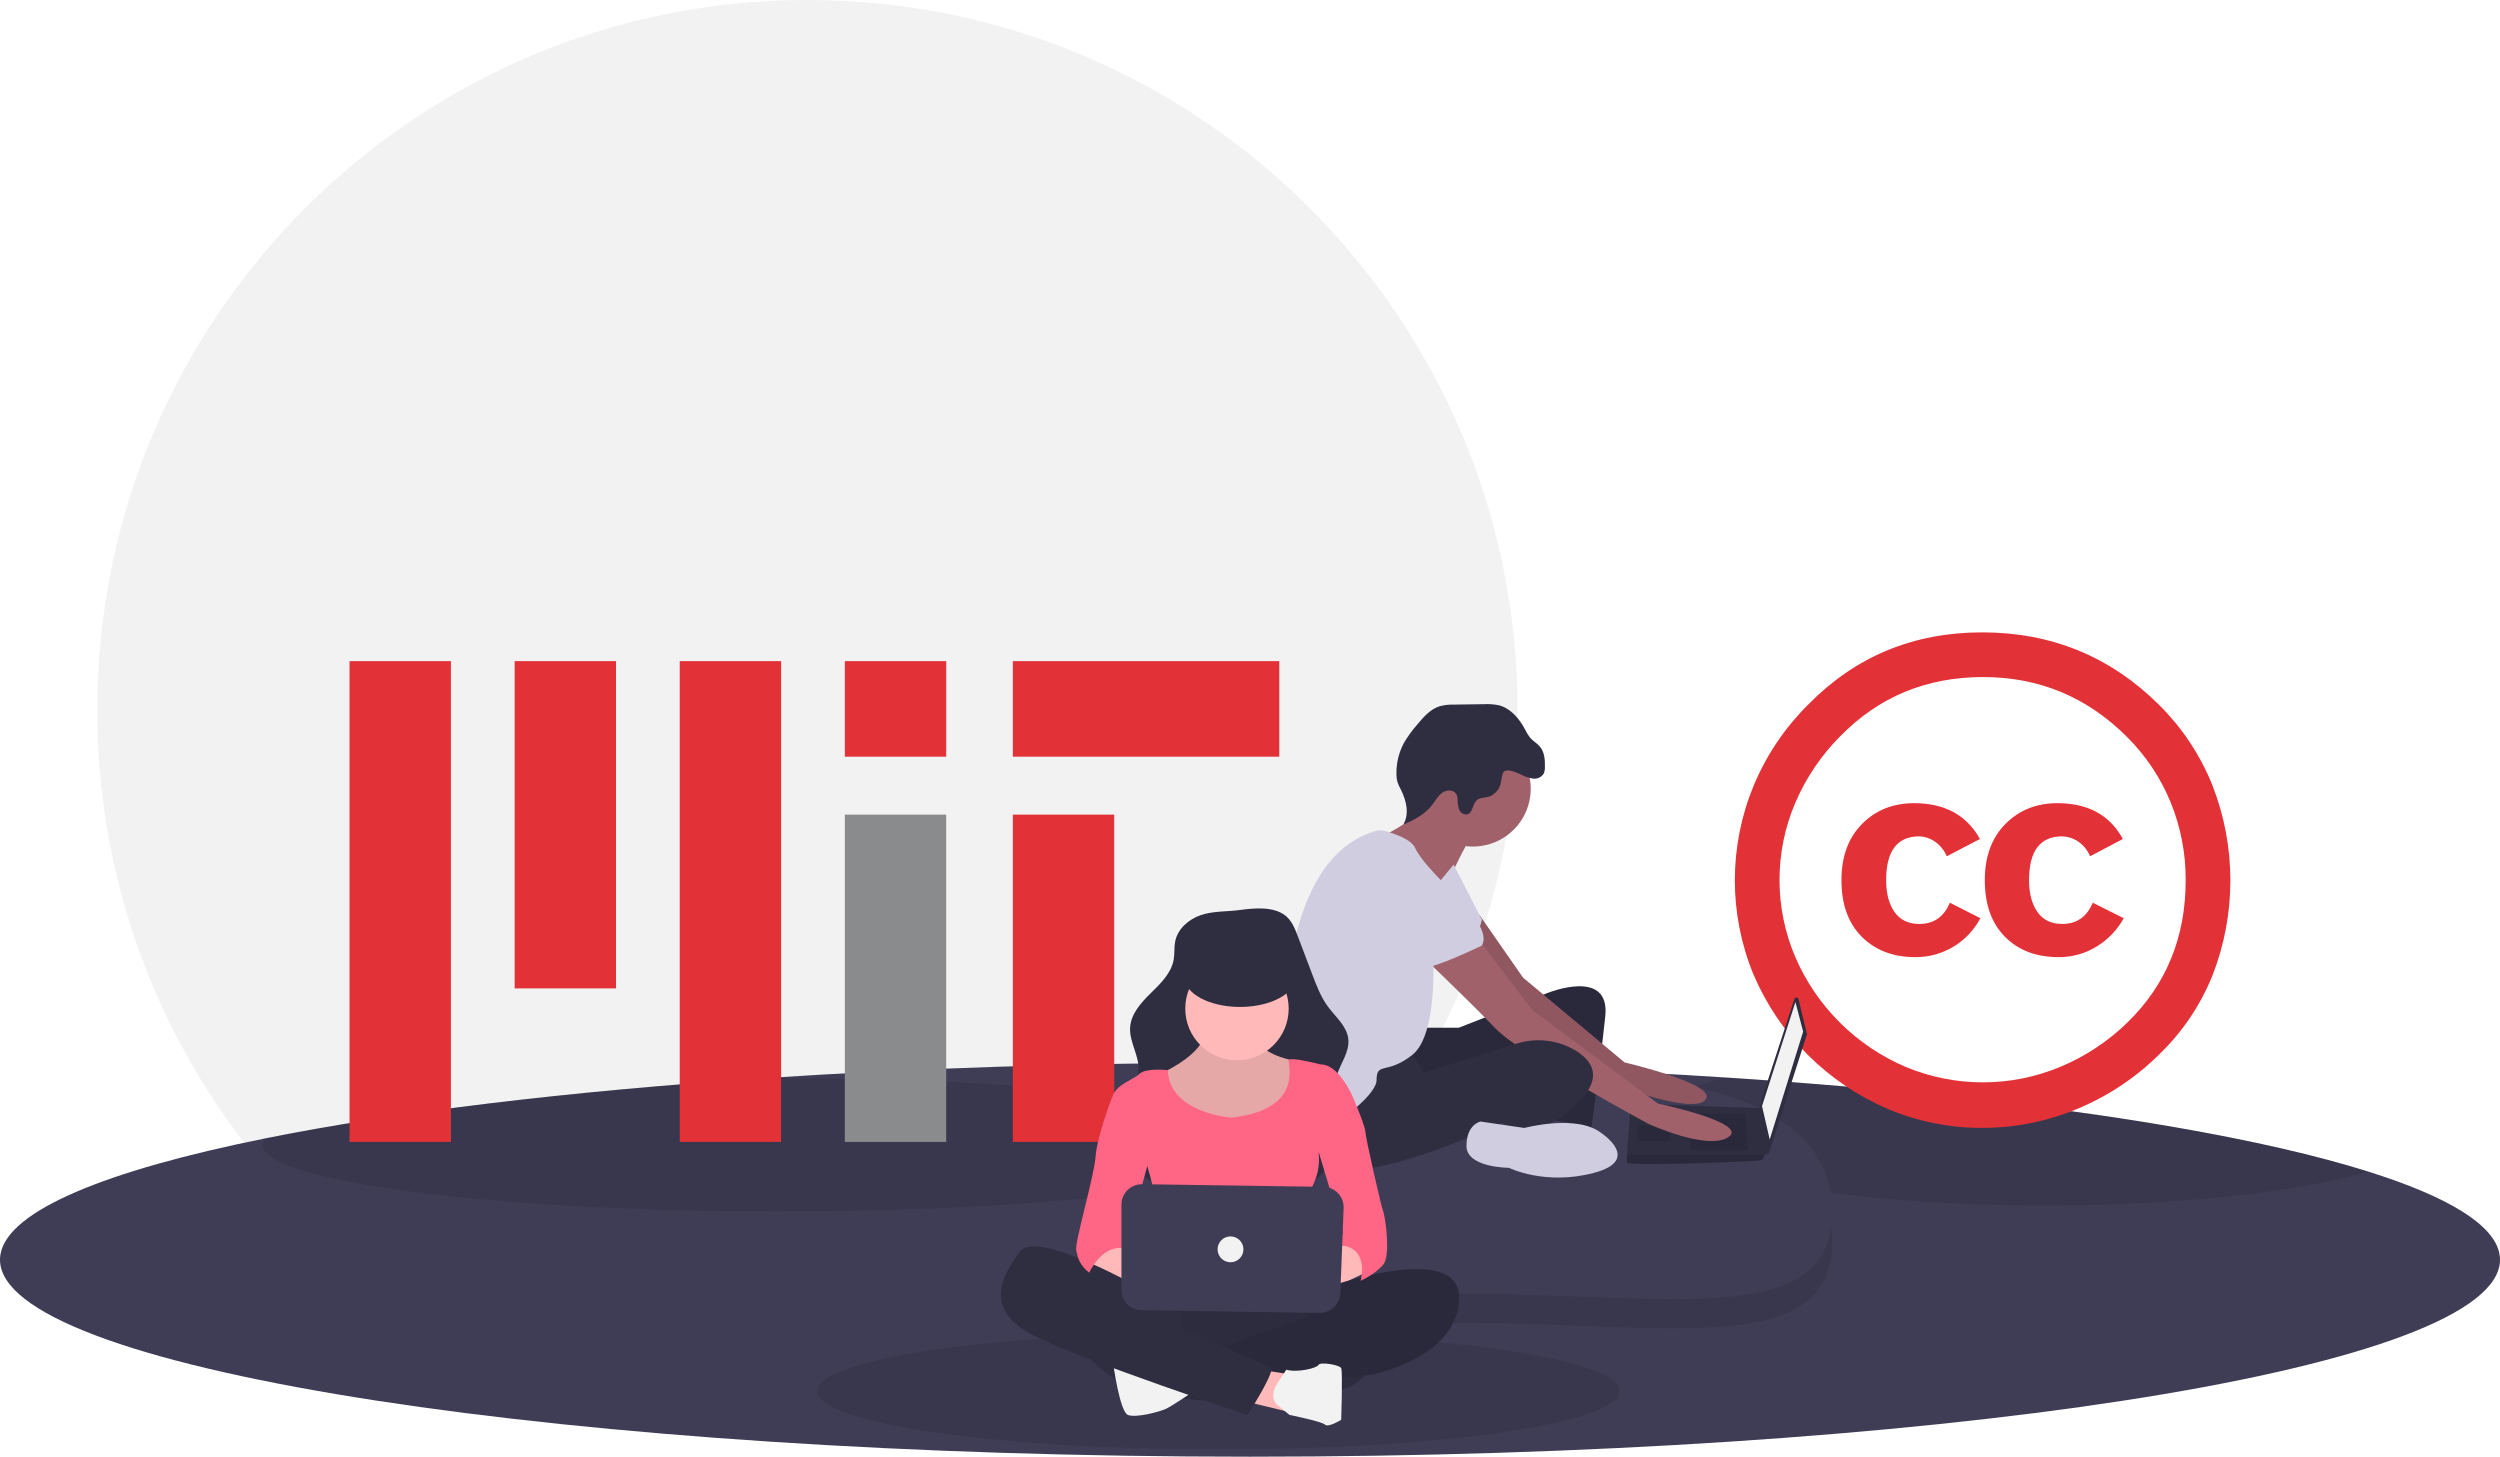
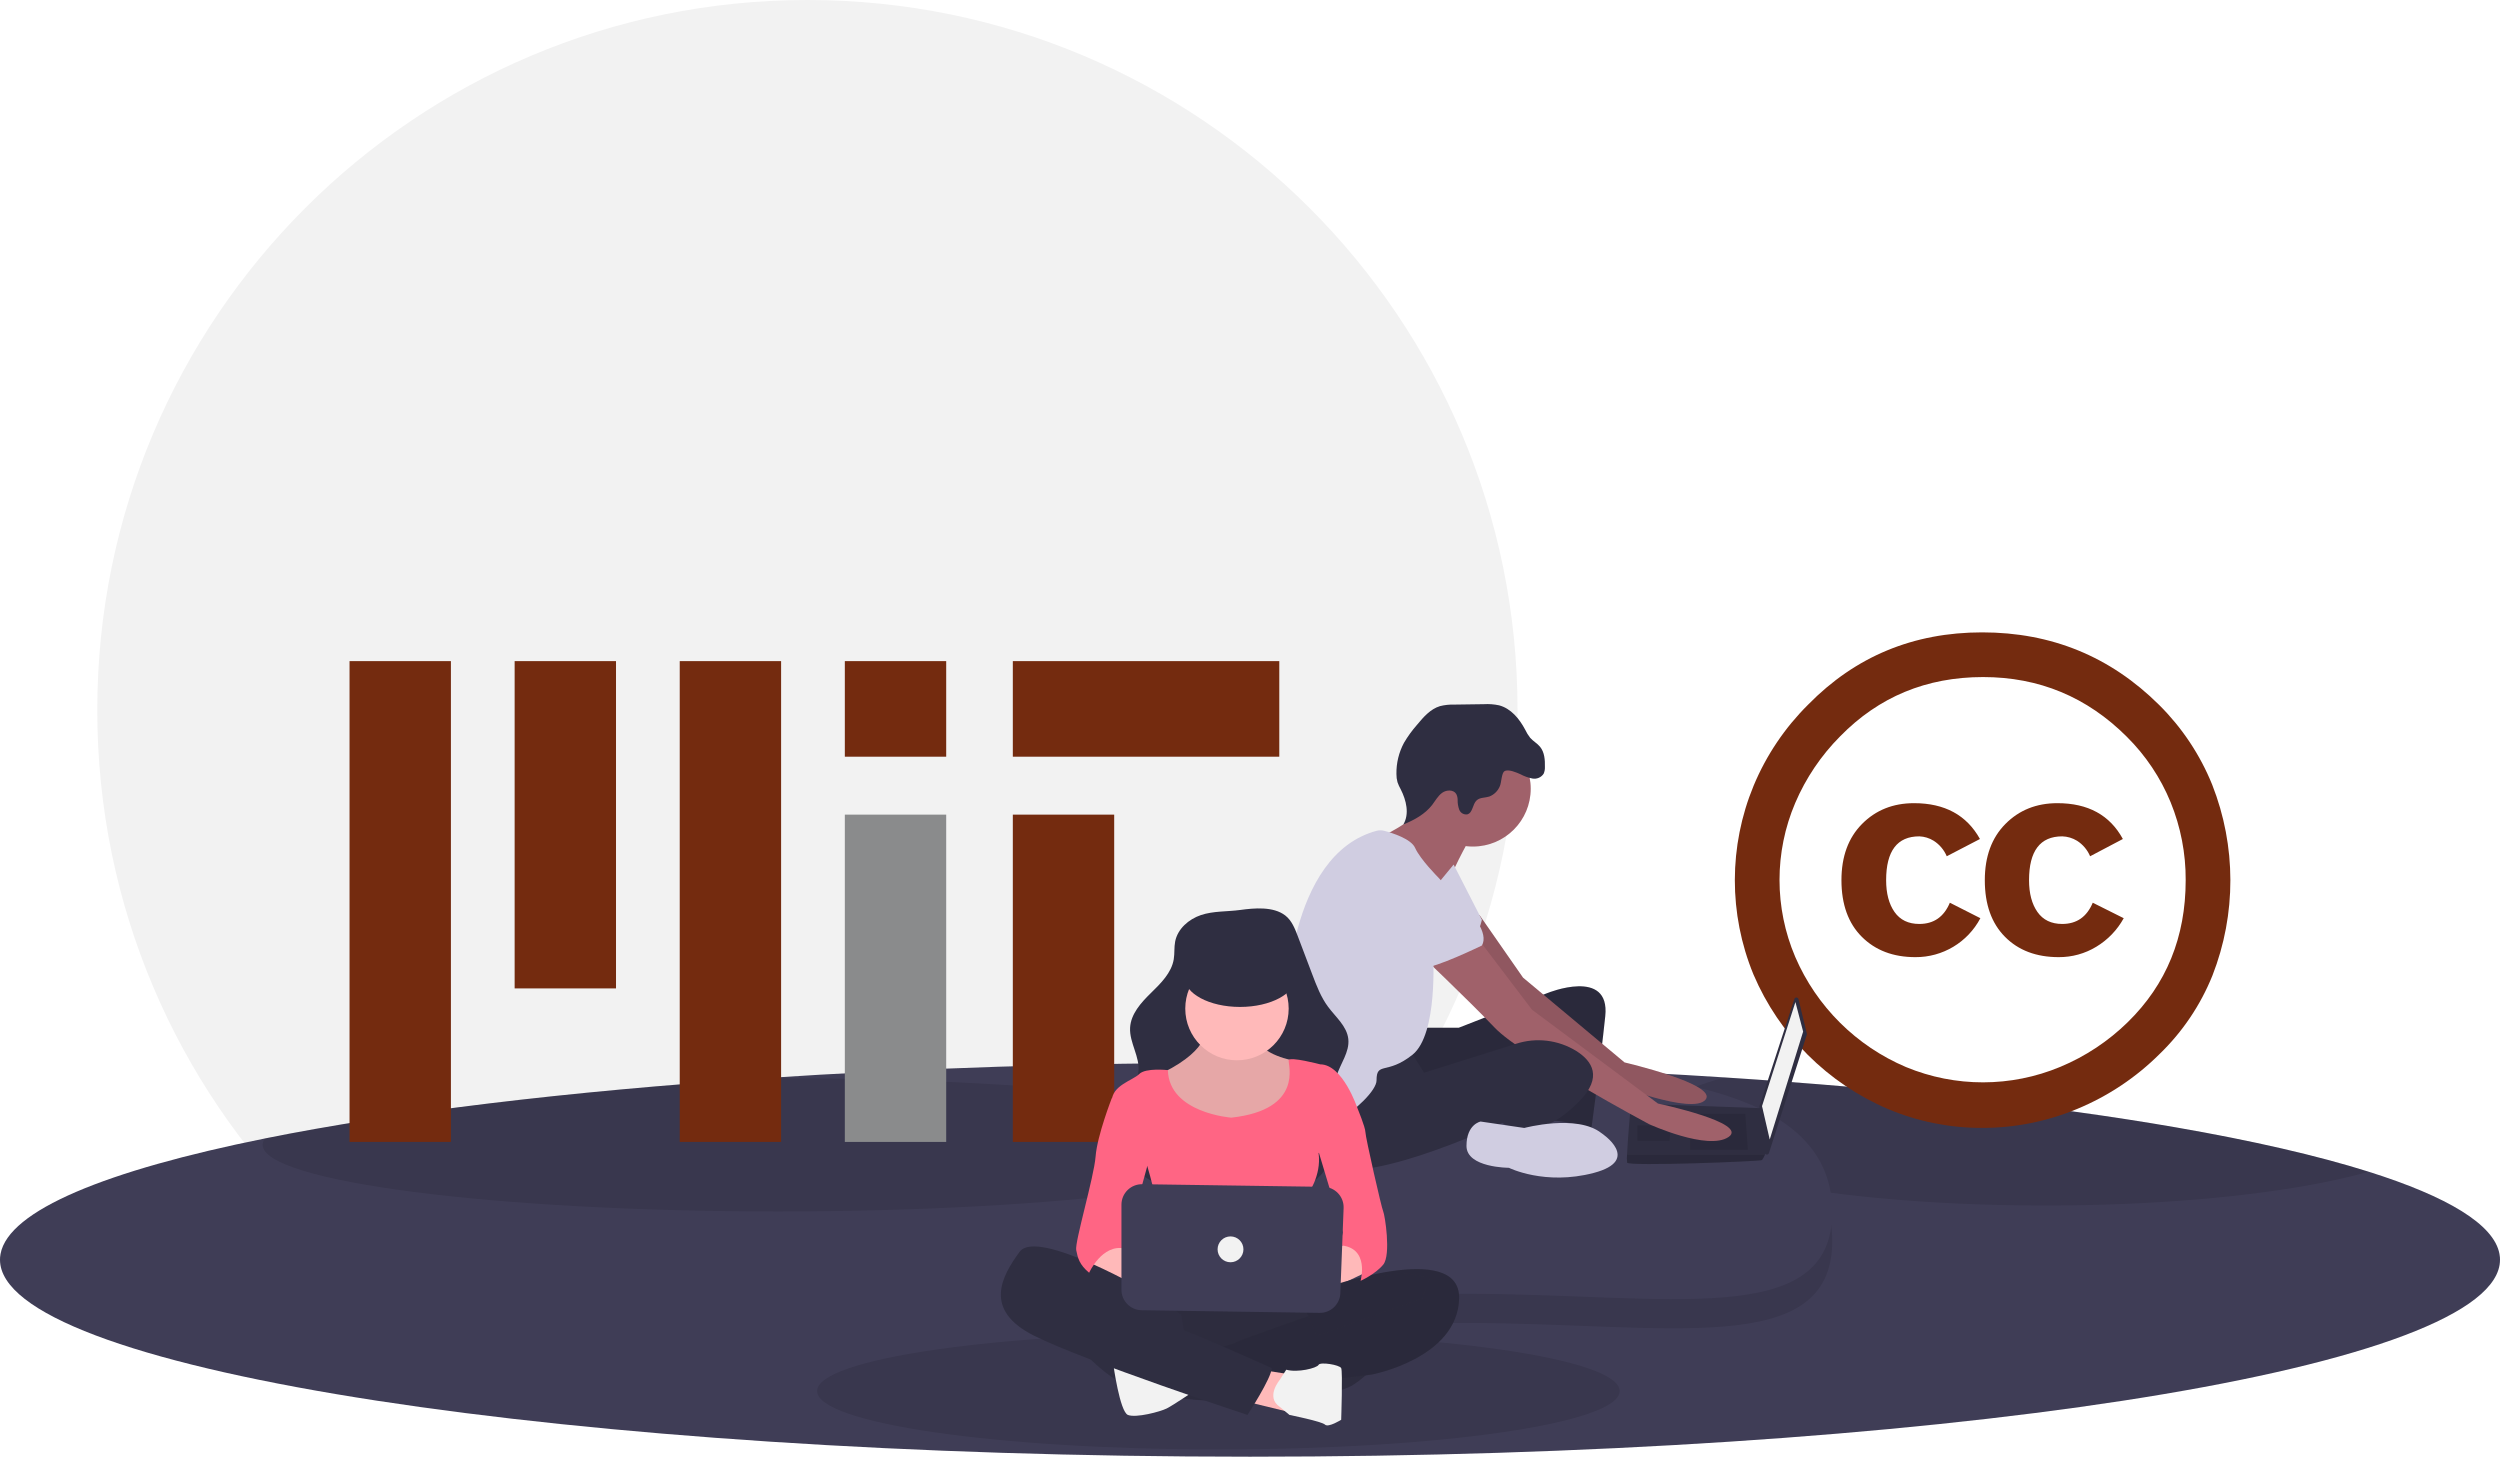
<svg xmlns="http://www.w3.org/2000/svg" id="a58ef234-55dd-4456-b368-278f056cc5c7" data-name="Layer 1" width="1028" height="598.997" viewBox="0 0 1028 598.997">
  <circle cx="332.005" cy="292.004" r="292.004" fill="#f2f2f2" />
  <path d="M1114,668.499a13.69,13.69,0,0,1-.17,2.12c-7.14,43.76-234.46,78.88-513.83,78.88s-506.69-35.12-513.83-78.88a13.675,13.675,0,0,1-.17-2.12c0-.2,0-.41.02-.61,0-.11.01-.21.01-.32a.489.489,0,0,0,.01-.12c.04-.45.1-.88.18-1.32,3.26-17.89,43.35-34.33,108.74-47.5,53.48-10.77,123.89-19.36,204.93-24.76,61.5-4.1,129.12-6.37,200.11-6.37,57.12,0,112.06,1.47,163.38,4.17h.02q16.11.855,31.74,1.87c71.33,4.62,134.63,11.69,185.63,20.54,31.37,5.45,58.1,11.58,79.19,18.22h.01c32.46,10.23,51.6,21.7,53.81,33.83.08.44.14.87.18,1.32a.487.487,0,0,0,.01.12c0,.11.01.21.01.32C1114,668.089,1114,668.299,1114,668.499Z" transform="translate(-86 -150.5013)" fill="#3f3d56" />
  <ellipse cx="501" cy="571.997" rx="165" ry="24" opacity="0.1" />
  <path d="M1059.96,632.299c-5.77,1.65-12.27,3.18-19.4,4.58-29.36,5.78-69.42,9.33-113.53,9.33-49.28,0-93.45-4.43-123.38-11.44-24.84-5.82-39.88-13.39-39.88-21.7,0-7.3,11.64-14.06,31.37-19.53,71.33,4.62,134.63,11.69,185.63,20.54C1012.14,619.529,1038.87,625.659,1059.96,632.299Z" transform="translate(-86 -150.5013)" opacity="0.1" />
  <path d="M618,621.249c0,15.13-94.92,27.4-212,27.4s-212-12.27-212-27.4a4.372,4.372,0,0,1,.96-2.62c53.48-10.77,123.89-19.36,204.93-24.76q3.045-.015,6.11-.01C523.08,593.859,618,606.119,618,621.249Z" transform="translate(-86 -150.5013)" opacity="0.1" />
-   <rect x="416.472" y="334.975" width="41.685" height="134.584" fill="#E33237" />
-   <rect x="279.506" y="271.851" width="41.685" height="197.708" fill="#E33237" />
-   <rect x="143.73" y="271.851" width="41.685" height="197.708" fill="#E33237" />
-   <rect x="211.618" y="271.851" width="41.685" height="134.584" fill="#E33237" />
-   <rect x="347.393" y="271.851" width="41.685" height="39.303" fill="#E33237" />
+   <rect x="416.472" y="334.975" width="41.685" height="134.584" fill="#742b0f" />
+   <rect x="279.506" y="271.851" width="41.685" height="197.708" fill="#742b0f" />
+   <rect x="143.73" y="271.851" width="41.685" height="197.708" fill="#742b0f" />
+   <rect x="211.618" y="271.851" width="41.685" height="134.584" fill="#742b0f" />
+   <rect x="347.393" y="271.851" width="41.685" height="39.303" fill="#742b0f" />
  <rect x="347.393" y="334.975" width="41.685" height="134.584" fill="#8a8b8c" />
-   <rect x="416.472" y="271.851" width="109.573" height="39.303" fill="#E33237" />
-   <path d="M901.062,410.53q42.748,0,72.774,29.839A97.983,97.983,0,0,1,995.668,473.208a107.346,107.346,0,0,1,.096,78.409,93.533,93.533,0,0,1-21.739,32.294,104.704,104.704,0,0,1-33.841,22.561,101.425,101.425,0,0,1-39.114,7.823,99.015,99.015,0,0,1-38.662-7.734A104.845,104.845,0,0,1,807.007,551.165a101.764,101.764,0,0,1,.089-77.594A102.307,102.307,0,0,1,829.565,440.185Q858.674,410.537,901.062,410.53Zm.369,18.377q-34.93,0-58.768,24.379A87.595,87.595,0,0,0,824.197,480.668a80.789,80.789,0,0,0,0,63.311,86.249,86.249,0,0,0,45.577,45.31,82.687,82.687,0,0,0,63.41-.089,87.995,87.995,0,0,0,27.741-18.374q23.831-23.287,23.828-58.405a83.659,83.659,0,0,0-6.186-32.02,81.465,81.465,0,0,0-18.002-26.929Q935.989,428.909,901.431,428.908Zm-1.277,66.591-13.649,7.097a14.006,14.006,0,0,0-5.365-6.368,12.087,12.087,0,0,0-5.916-1.818q-13.64,0-13.646,18.011,0,8.186,3.454,13.095,3.458,4.914,10.192,4.916,8.916,0,12.557-8.733l12.551,6.368a29.99,29.99,0,0,1-26.745,16.012q-13.644,0-22.016-8.37-8.367-8.367-8.367-23.284,0-14.557,8.46-23.105,8.458-8.549,21.38-8.552Q891.97,480.757,900.155,495.498Zm58.765,0-13.465,7.097a13.992,13.992,0,0,0-5.368-6.368,12.373,12.373,0,0,0-6.094-1.818q-13.644,0-13.649,18.011,0,8.186,3.458,13.095,3.453,4.914,10.192,4.916,8.907,0,12.548-8.733l12.735,6.368a31.277,31.277,0,0,1-11.274,11.736,29.398,29.398,0,0,1-15.464,4.276q-13.831,0-22.099-8.37-8.291-8.367-8.284-23.284,0-14.557,8.463-23.105,8.453-8.549,21.373-8.552Q950.912,480.757,958.919,495.498Z" transform="translate(-86 -150.5013)" fill="#E33237" />
+   <rect x="416.472" y="271.851" width="109.573" height="39.303" fill="#742b0f" />
+   <path d="M901.062,410.53q42.748,0,72.774,29.839A97.983,97.983,0,0,1,995.668,473.208a107.346,107.346,0,0,1,.096,78.409,93.533,93.533,0,0,1-21.739,32.294,104.704,104.704,0,0,1-33.841,22.561,101.425,101.425,0,0,1-39.114,7.823,99.015,99.015,0,0,1-38.662-7.734A104.845,104.845,0,0,1,807.007,551.165a101.764,101.764,0,0,1,.089-77.594A102.307,102.307,0,0,1,829.565,440.185Q858.674,410.537,901.062,410.53Zm.369,18.377q-34.93,0-58.768,24.379A87.595,87.595,0,0,0,824.197,480.668a80.789,80.789,0,0,0,0,63.311,86.249,86.249,0,0,0,45.577,45.31,82.687,82.687,0,0,0,63.41-.089,87.995,87.995,0,0,0,27.741-18.374q23.831-23.287,23.828-58.405a83.659,83.659,0,0,0-6.186-32.02,81.465,81.465,0,0,0-18.002-26.929Q935.989,428.909,901.431,428.908Zm-1.277,66.591-13.649,7.097a14.006,14.006,0,0,0-5.365-6.368,12.087,12.087,0,0,0-5.916-1.818q-13.64,0-13.646,18.011,0,8.186,3.454,13.095,3.458,4.914,10.192,4.916,8.916,0,12.557-8.733l12.551,6.368a29.99,29.99,0,0,1-26.745,16.012q-13.644,0-22.016-8.37-8.367-8.367-8.367-23.284,0-14.557,8.46-23.105,8.458-8.549,21.38-8.552Q891.97,480.757,900.155,495.498Zm58.765,0-13.465,7.097a13.992,13.992,0,0,0-5.368-6.368,12.373,12.373,0,0,0-6.094-1.818q-13.644,0-13.649,18.011,0,8.186,3.458,13.095,3.453,4.914,10.192,4.916,8.907,0,12.548-8.733l12.735,6.368a31.277,31.277,0,0,1-11.274,11.736,29.398,29.398,0,0,1-15.464,4.276q-13.831,0-22.099-8.37-8.291-8.367-8.284-23.284,0-14.557,8.463-23.105,8.453-8.549,21.373-8.552Q950.912,480.757,958.919,495.498Z" transform="translate(-86 -150.5013)" fill="#742b0f" />
  <path d="M839.417,660.837c0,48.737-67.934,33.663-151.113,33.663s-150.104,15.075-150.104-33.663,67.925-59.337,151.104-59.337S839.417,612.099,839.417,660.837Z" transform="translate(-86 -150.5013)" opacity="0.1" />
  <path d="M839.417,648.837c0,48.737-67.934,33.663-151.113,33.663s-150.104,15.075-150.104-33.663,67.925-59.337,151.104-59.337S839.417,600.099,839.417,648.837Z" transform="translate(-86 -150.5013)" fill="#3f3d56" />
  <path d="M825.542,561.343l3.434,14.164a.885.885,0,0,1-.017.478l-15.575,48.673a.885.885,0,0,1-1.722-.17l-2.155-18.961a.885.885,0,0,1,.038-.374l14.297-43.876A.885.885,0,0,1,825.542,561.343Z" transform="translate(-86 -150.5013)" fill="#2f2e41" />
  <polygon points="738.278 412.038 741.449 424.19 727.711 468.572 724.541 454.835 738.278 412.038" fill="#f2f2f2" />
  <path d="M755.064,628.584c.528,1.585,54.949-.528,55.477-1.057a11.469,11.469,0,0,0,1.162-2.113c.497-1.057.951-2.113.951-2.113l-2.113-17.108L756.649,604.279s-1.347,14.498-1.622,21.134A15.853,15.853,0,0,0,755.064,628.584Z" transform="translate(-86 -150.5013)" fill="#2f2e41" />
  <polygon points="717.673 458.005 718.729 472.799 694.953 472.799 694.953 458.005 717.673 458.005" opacity="0.1" />
  <polygon points="687.028 462.76 687.17 462.732 686.5 469.1 673.291 469.1 673.291 462.76 687.028 462.76" opacity="0.1" />
  <path d="M755.064,628.584c.528,1.585,54.949-.528,55.477-1.057a11.469,11.469,0,0,0,1.162-2.113H755.027A15.853,15.853,0,0,0,755.064,628.584Z" transform="translate(-86 -150.5013)" opacity="0.1" />
  <path d="M671.055,573.106h14.794l36.457-14.266s25.889-10.567,23.776,9.51S740.27,615.375,740.27,615.375s-11.624-5.284-17.964-3.698-2.113-32.23-2.113-32.23-51.779,24.833-56.534,21.663-5.812-25.361-5.812-25.361Z" transform="translate(-86 -150.5013)" fill="#2f2e41" />
  <path d="M671.055,573.106h14.794l36.457-14.266s25.889-10.567,23.776,9.51S740.27,615.375,740.27,615.375s-11.624-5.284-17.964-3.698-2.113-32.23-2.113-32.23-51.779,24.833-56.534,21.663-5.812-25.361-5.812-25.361Z" transform="translate(-86 -150.5013)" opacity="0.1" />
  <path d="M694.363,526.777l17.904,25.723,41.74,34.871s38.57,8.982,33.286,15.322-37.513-6.34-37.513-6.34S701.7,561.483,700.115,558.841s-19.021-27.474-19.021-27.474Z" transform="translate(-86 -150.5013)" fill="#a0616a" />
  <path d="M694.363,526.777l17.904,25.723,41.74,34.871s38.57,8.982,33.286,15.322-37.513-6.34-37.513-6.34S701.7,561.483,700.115,558.841s-19.021-27.474-19.021-27.474Z" transform="translate(-86 -150.5013)" opacity="0.1" />
  <circle cx="605.661" cy="324.331" r="23.776" fill="#a0616a" />
  <path d="M690.076,495.967s-7.925,13.737-9.51,21.134-23.776-14.794-23.776-14.794l-2.906-7.661s20.87-9.775,19.285-17.7S690.076,495.967,690.076,495.967Z" transform="translate(-86 -150.5013)" fill="#a0616a" />
  <path d="M683.736,506.005l11.624,22.719s-2.642,11.095-6.869,12.152-22.191-13.737-22.191-13.737Z" transform="translate(-86 -150.5013)" fill="#d0cde1" />
  <path d="M694.303,537.178l21.663,28.531,51.779,38.57s37.513,7.925,29.06,13.737-32.758-5.284-32.758-5.284-52.307-28.003-63.403-39.627-31.701-31.173-31.701-31.173Z" transform="translate(-86 -150.5013)" fill="#a0616a" />
  <path d="M665.244,581.56l6.34,10.039,37.839-11.905a29.751,29.751,0,0,1,24.771,2.989c6.604,4.161,10.831,10.765,1.321,20.54-19.021,19.549-31.701,8.982-31.701,8.982s-63.931,30.116-74.498,15.322-11.095-22.191-11.095-22.191S658.903,579.975,665.244,581.56Z" transform="translate(-86 -150.5013)" fill="#2f2e41" />
  <path d="M744.497,616.432s16.907,11.095-3.17,16.379-34.871-2.113-34.871-2.113-17.436,0-17.436-8.982,5.812-10.039,5.812-10.039l17.964,2.642S734.458,608.506,744.497,616.432Z" transform="translate(-86 -150.5013)" fill="#d0cde1" />
  <path d="M711.166,468.851a17.728,17.728,0,0,0,4.982,1.785,4.548,4.548,0,0,0,4.595-1.969,6.181,6.181,0,0,0,.522-2.795c.064-2.901-.146-6.038-1.985-8.283-1.17-1.429-2.878-2.33-4.089-3.724a17.598,17.598,0,0,1-2.067-3.378c-2.356-4.424-5.843-8.676-10.69-9.951a23.183,23.183,0,0,0-6.24-.477l-12.206.172a21.251,21.251,0,0,0-5.872.632c-3.929,1.188-6.789,4.492-9.409,7.651a47.851,47.851,0,0,0-5.396,7.448,26.133,26.133,0,0,0-3.098,12.804,11.98,11.98,0,0,0,.439,3.388,18.801,18.801,0,0,0,1.332,2.925c2.289,4.496,3.648,10.112,1.07,14.449,4.478-1.829,8.909-4.228,11.863-8.058,1.321-1.714,2.358-3.72,4.119-4.977s4.631-1.367,5.761.479a5.163,5.163,0,0,1,.583,2.418,11.084,11.084,0,0,0,.668,4.081,3.058,3.058,0,0,0,3.322,1.896c2.3-.648,2.08-4.179,3.852-5.782,1.346-1.218,3.422-.985,5.15-1.538a7.643,7.643,0,0,0,4.387-4.321c.655-1.468.645-5.31,1.884-6.105C706.194,466.625,709.726,468.21,711.166,468.851Z" transform="translate(-86 -150.5013)" fill="#2f2e41" />
  <path d="M651.996,492.139a6.271,6.271,0,0,1,3.264.008c3.392.911,10.995,3.321,12.625,6.989,2.113,4.755,9.51,12.152,9.51,12.152s10.039,10.039,7.925,16.907-10.039,14.794-10.039,14.794,2.113,32.758-8.454,41.212-14.794,2.642-14.794,10.567-32.758,32.758-39.098,17.436c0,0,3.17-28.531,2.113-38.57C614.008,563.741,615.533,502.011,651.996,492.139Z" transform="translate(-86 -150.5013)" fill="#d0cde1" />
  <path d="M668.942,505.477s32.23,23.776,26.418,33.815c0,0-19.549,9.51-23.776,8.982s-20.606-19.021-24.833-20.606S640.411,497.552,668.942,505.477Z" transform="translate(-86 -150.5013)" fill="#d0cde1" />
  <path d="M579.811,526.783c-5.013,1.693-9.554,5.652-10.58,10.843-.476,2.406-.184,4.907-.585,7.327-.929,5.612-5.334,9.897-9.396,13.878s-8.258,8.606-8.555,14.286c-.325,6.22,4.186,12.047,3.406,18.226-.907,7.179-8.489,11.831-10.364,18.82-1.252,4.667.282,9.694,2.805,13.815,4.809,7.852,13.028,13.183,21.781,16.041s18.075,3.459,27.282,3.556c11.211.117,23.383-.845,31.806-8.244a25.48,25.48,0,0,0,8.459-16.588c.8-8.571-2.777-17.426-.31-25.673,1.553-5.19,5.447-9.93,4.866-15.316-.568-5.266-5.168-8.999-8.323-13.253-2.946-3.972-4.734-8.663-6.486-13.288l-5.995-15.824c-1.178-3.111-2.473-6.382-5.099-8.424-4.917-3.822-12.822-3.071-18.572-2.283C590.619,525.412,584.94,525.051,579.811,526.783Z" transform="translate(-86 -150.5013)" fill="#2f2e41" />
  <path d="M581.688,572.877s2.657,8.637-17.274,18.602,1.993,20.595,1.993,20.595l23.253,5.315s23.917-3.322,26.575-7.308,7.308-17.274,5.979-19.267a31.061,31.061,0,0,0-3.322-3.986s-15.945-2.657-15.281-9.966S581.688,572.877,581.688,572.877Z" transform="translate(-86 -150.5013)" fill="#ffb9b9" />
  <path d="M581.688,572.877s2.657,8.637-17.274,18.602,1.993,20.595,1.993,20.595l23.253,5.315s23.917-3.322,26.575-7.308,7.308-17.274,5.979-19.267a31.061,31.061,0,0,0-3.322-3.986s-15.945-2.657-15.281-9.966S581.688,572.877,581.688,572.877Z" transform="translate(-86 -150.5013)" opacity="0.1" />
  <circle cx="508.643" cy="414.736" r="21.26" fill="#ffb9b9" />
  <path d="M592.318,610.082s-25.604-1.872-26.089-19.539c0,0-9.122-1.057-11.78,1.601s-11.294,4.651-11.294,11.294,14.616,26.575,14.616,26.575,7.972,26.575,4.651,31.225-3.986,16.609-3.986,16.609,33.218-2.657,38.533,0,26.575,2.657,27.904,0-1.329-35.876-1.329-35.876,5.979-7.972,4.651-17.274L644.139,606.096s-5.979-17.938-15.281-17.938c0,0-12.623-3.322-12.955-1.661S622.215,606.76,592.318,610.082Z" transform="translate(-86 -150.5013)" fill="#ff6584" />
  <path d="M532.525,668.547s5.979,9.301,21.26,11.294,17.938-3.322,16.609-4.651-17.274-7.308-17.274-7.308l-9.301-7.308Z" transform="translate(-86 -150.5013)" fill="#ffb9b9" />
  <path d="M641.481,660.574l-17.274,9.966s-22.589-1.329-13.952,5.315,24.582,3.986,24.582,3.986l15.281-7.308Z" transform="translate(-86 -150.5013)" fill="#ffb9b9" />
  <path d="M555.113,677.848s-15.945,39.198,3.322,45.177,72.416,4.651,84.375-3.322,15.281-18.602,13.287-21.924-15.281-12.623-24.582-13.287S555.113,677.848,555.113,677.848Z" transform="translate(-86 -150.5013)" fill="#2f2e41" />
  <path d="M555.113,677.848s-15.945,39.198,3.322,45.177,72.416,4.651,84.375-3.322,15.281-18.602,13.287-21.924-15.281-12.623-24.582-13.287S555.113,677.848,555.113,677.848Z" transform="translate(-86 -150.5013)" opacity="0.05" />
  <path d="M630.378,680.283s56.281-20.373,55.617,4.208-35.876,31.225-35.876,31.225l-10.63,1.329-58.465,1.993s1.993-10.63-2.657-11.959c0,0,15.281-3.986,15.945-4.651s38.533-13.952,41.191-14.616,10.63-5.979,16.609-5.315c0,0,6.644-5.315,13.952-3.986l-20.595,1.329Z" transform="translate(-86 -150.5013)" fill="#2f2e41" />
  <path d="M630.378,680.283s56.281-20.373,55.617,4.208-35.876,31.225-35.876,31.225l-10.63,1.329-58.465,1.993s1.993-10.63-2.657-11.959c0,0,15.281-3.986,15.945-4.651s38.533-13.952,41.191-14.616,10.63-5.979,16.609-5.315c0,0,6.644-5.315,13.952-3.986l-20.595,1.329Z" transform="translate(-86 -150.5013)" opacity="0.1" />
  <polygon points="534.434 533.081 541.53 549.271 584.714 533.99 588.036 525.354 576.741 523.36 554.035 527.347 544.187 530.004 534.434 533.081" fill="#2f2e41" />
  <polygon points="534.434 533.081 541.53 549.271 584.714 533.99 588.036 525.354 576.741 523.36 554.035 527.347 544.187 530.004 534.434 533.081" opacity="0.1" />
  <path d="M528.538,703.094s12.623,15.945,27.239,19.931,22.589-1.329,22.589-1.329L573.716,703.094l-1.993-11.959L563.086,685.156l-17.274-7.972-20.595-6.644s-8.637-1.329-8.637,0,7.972,21.26,7.972,21.26Z" transform="translate(-86 -150.5013)" fill="#2f2e41" />
  <path d="M543.819,711.731s2.657,19.267,5.979,20.595,13.287-1.329,15.945-2.657,11.691-7.459,11.691-7.459S545.812,710.402,543.819,711.731Z" transform="translate(-86 -150.5013)" fill="#f2f2f2" />
  <polygon points="518.277 563.223 530.9 565.216 529.571 580.496 511.964 576.22 518.277 563.223" fill="#ffb9b9" />
  <path d="M612.186,717.977s-5.916,7.042.063,11.028l3.986,3.322s13.287,2.657,14.616,3.986,6.644-1.993,6.644-1.993.664-19.931,0-21.26-8.637-2.657-9.301-1.329-8.637,3.322-13.287,1.993Z" transform="translate(-86 -150.5013)" fill="#f2f2f2" />
  <path d="M559.099,682.499s-46.506-27.239-53.814-17.274-15.281,23.917,5.979,34.547,87.697,32.554,87.697,32.554,9.966-15.281,9.966-19.267c0,0-35.212-15.945-41.191-17.274s-29.897-16.609-33.219-17.938-7.972-5.315-7.972-5.315Z" transform="translate(-86 -150.5013)" fill="#2f2e41" />
  <path d="M545.812,600.117l-2.657,1.993s-5.979,15.281-6.644,23.917-8.637,35.212-7.972,38.533,1.329,5.979,5.315,9.301c0,0,5.315-11.959,14.616-9.966l11.294-41.191Z" transform="translate(-86 -150.5013)" fill="#ff6584" />
  <path d="M638.824,600.117l5.315,5.979s3.322,7.972,3.322,9.966,6.644,31.225,7.308,32.554,3.322,17.938,0,21.924-9.301,6.644-9.301,6.644,3.986-13.952-8.637-14.616l1.329-5.315-11.959-39.862Z" transform="translate(-86 -150.5013)" fill="#ff6584" />
  <path d="M547.141,645.858v34.995a8.413,8.413,0,0,0,8.289,8.413l73.185,1.084a8.413,8.413,0,0,0,8.532-8.089l1.346-34.999a8.413,8.413,0,0,0-8.285-8.736l-74.531-1.08A8.413,8.413,0,0,0,547.141,645.858Z" transform="translate(-86 -150.5013)" fill="#3f3d56" />
  <ellipse cx="509.89" cy="401.732" rx="22.884" ry="12.322" fill="#2f2e41" />
  <circle cx="505.986" cy="513.727" r="5.315" fill="#f2f2f2" />
</svg>
